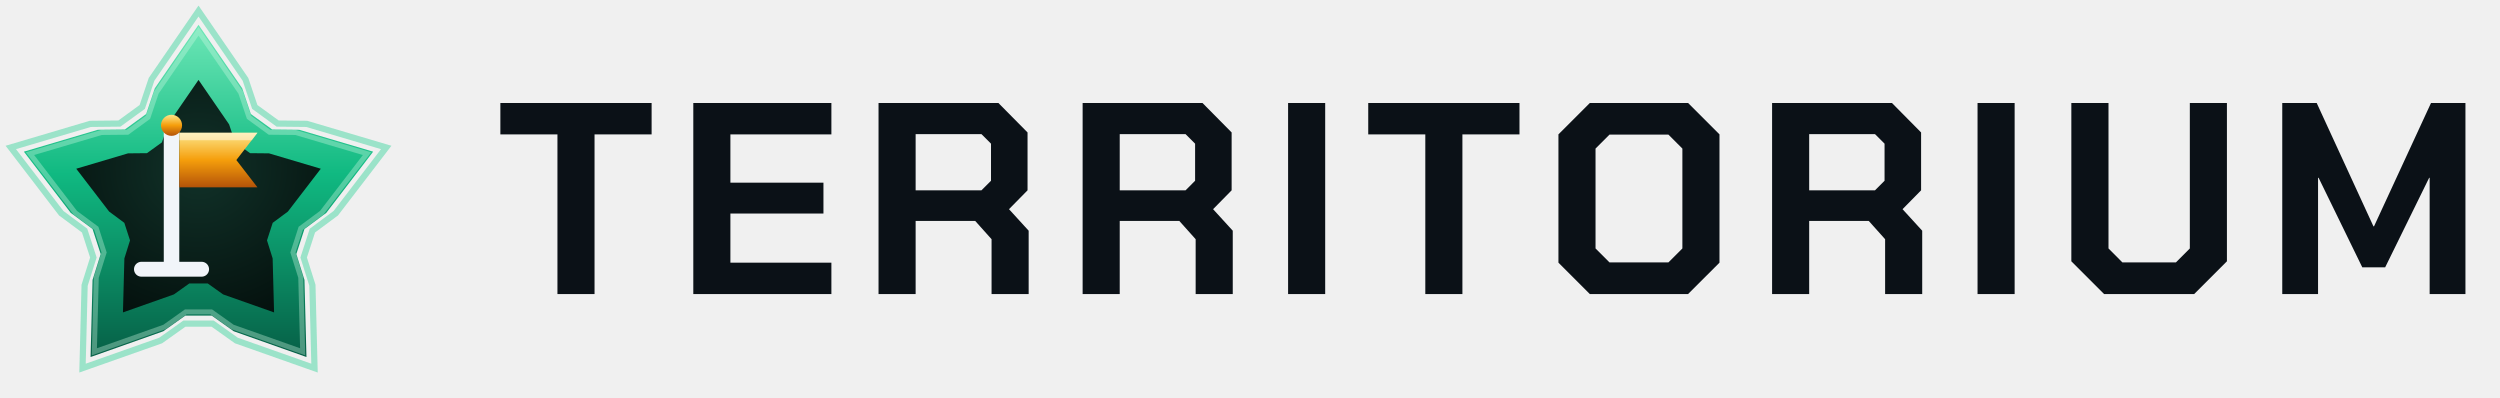
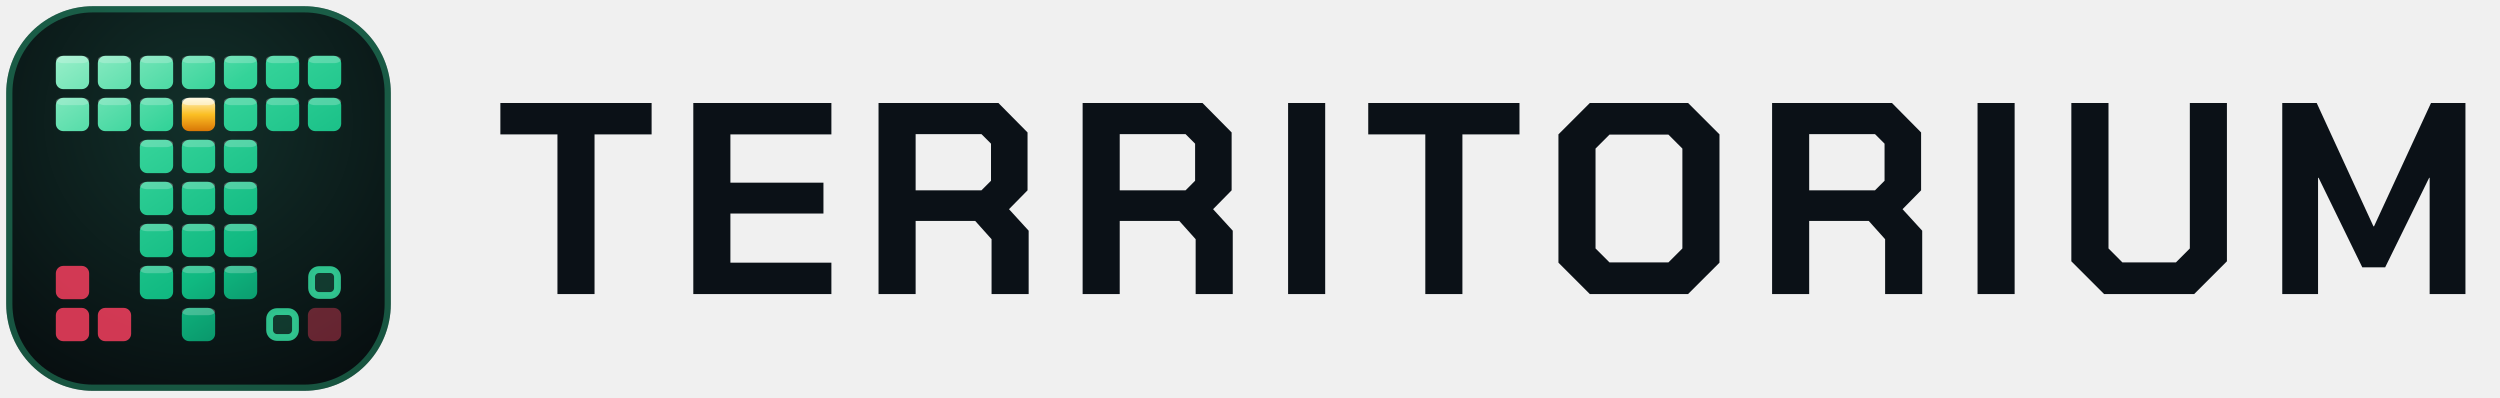
<svg xmlns="http://www.w3.org/2000/svg" viewBox="0 0 403 64">
  <defs>
-     <linearGradient id="dg" x1="0" y1="0" x2="0" y2="1">
-       <stop offset="0" stop-color="#6ee7b7" />
-       <stop offset=".45" stop-color="#10b981" />
-       <stop offset="1" stop-color="#065f46" />
+     <linearGradient id="d-g" x1="8" y1="6" x2="44" y2="60" gradientUnits="userSpaceOnUse">
+       <stop offset="0" stop-color="#a7f3d0" />
+       <stop offset=".35" stop-color="#34d399" />
+       <stop offset=".7" stop-color="#10b981" />
+       <stop offset="1" stop-color="#047857" />
    </linearGradient>
-     <linearGradient id="da" x1="0" y1="0" x2="0" y2="1">
-       <stop offset="0" stop-color="#fde68a" />
-       <stop offset=".5" stop-color="#f59e0b" />
-       <stop offset="1" stop-color="#b45309" />
+     <linearGradient id="d-a" x1="0" y1="0" x2="0" y2="1">
+       <stop offset="0" stop-color="#fef3c7" />
+       <stop offset=".5" stop-color="#fbbf24" />
+       <stop offset="1" stop-color="#d97706" />
    </linearGradient>
-     <radialGradient id="di" cx=".5" cy=".38" r=".7">
-       <stop offset="0" stop-color="#113229" />
-       <stop offset="1" stop-color="#04100d" />
+     <radialGradient id="d-bg" cx=".5" cy=".3" r=".8">
+       <stop offset="0" stop-color="#12302a" />
+       <stop offset="1" stop-color="#070d0f" />
    </radialGradient>
  </defs>
-   <path d="M22.93 17.24L24.43 12.79L32.00 1.78L39.57 12.79L41.07 17.24L44.76 19.92L49.45 19.97L62.26 23.77L54.13 34.37L50.36 37.17L48.95 41.51L50.36 45.98L50.70 59.34L38.10 54.89L34.28 52.17L29.72 52.17L25.90 54.89L13.30 59.34L13.64 45.98L15.05 41.51L13.64 37.17L9.87 34.37L1.74 23.77L14.55 19.97L19.24 19.92Z" fill="none" stroke="#34d399" stroke-opacity=".45" stroke-width="1" />
-   <path d="M23.56 18.38L24.95 14.24L32.00 4.00L39.05 14.24L40.44 18.38L43.87 20.87L48.23 20.92L60.15 24.45L52.59 34.32L49.08 36.92L47.77 40.95L49.08 45.12L49.40 57.55L37.68 53.40L34.12 50.87L29.88 50.87L26.32 53.40L14.60 57.55L14.92 45.12L16.23 40.95L14.92 36.92L11.41 34.32L3.85 24.45L15.77 20.92L20.13 20.87Z" fill="url(#dg)" />
-   <path d="M23.86 18.91L25.20 14.92L32.00 5.04L38.80 14.92L40.14 18.91L43.45 21.32L47.66 21.36L59.17 24.77L51.87 34.29L48.48 36.80L47.22 40.70L48.48 44.72L48.79 56.71L37.48 52.71L34.05 50.27L29.95 50.27L26.52 52.71L15.21 56.71L15.52 44.72L16.78 40.70L15.52 36.80L12.13 34.29L4.83 24.77L16.34 21.36L20.55 21.32Z" fill="none" stroke="#d1fae5" stroke-opacity=".35" stroke-width=".8" />
-   <path d="M26.10 22.95L27.07 20.05L32.00 12.88L36.93 20.05L37.90 22.95L40.31 24.69L43.36 24.72L51.71 27.20L46.41 34.10L43.96 35.92L43.04 38.75L43.95 41.66L44.18 50.36L35.97 47.46L33.48 45.69L30.52 45.69L28.03 47.46L19.82 50.36L20.05 41.66L20.96 38.75L20.04 35.92L17.59 34.10L12.29 27.20L20.64 24.72L23.69 24.69Z" fill="url(#di)" />
-   <path d="M26.4 20.5h2.5v22.5h-2.5z" fill="#f1f5f9" />
-   <circle cx="27.65" cy="20.2" r="1.7" fill="url(#da)" />
-   <path d="M28.9 21.4h12.6l-3.4 4.4 3.4 4.4H28.9z" fill="url(#da)" />
-   <path d="M28.9 21.4h12.6l-.9 1.2H28.9z" fill="#fff" fill-opacity=".45" />
-   <path d="M22.8 43.4h9.7" stroke="#f1f5f9" stroke-width="2.4" stroke-linecap="round" />
+   <rect x="1" y="1" width="62" height="62" rx="14" fill="url(#d-bg)" />
+   <rect x="1.5" y="1.5" width="61" height="61" rx="13.5" fill="none" stroke="#34d399" stroke-opacity=".35" />
+   <rect x="9" y="9" width="5.37" height="5.37" rx="1.2" fill="url(#d-g)" />
+   <rect x="9" y="9" width="5.37" height="1.18" rx="1.2" fill="#fff" fill-opacity="0.22" />
+   <rect x="15.77" y="9" width="5.37" height="5.37" rx="1.2" fill="url(#d-g)" />
+   <rect x="15.77" y="9" width="5.37" height="1.18" rx="1.2" fill="#fff" fill-opacity="0.22" />
+   <rect x="22.54" y="9" width="5.37" height="5.37" rx="1.2" fill="url(#d-g)" />
+   <rect x="22.54" y="9" width="5.37" height="1.18" rx="1.2" fill="#fff" fill-opacity="0.22" />
+   <rect x="29.31" y="9" width="5.37" height="5.37" rx="1.2" fill="url(#d-g)" />
+   <rect x="29.31" y="9" width="5.37" height="1.18" rx="1.2" fill="#fff" fill-opacity="0.22" />
+   <rect x="36.09" y="9" width="5.37" height="5.37" rx="1.2" fill="url(#d-g)" />
+   <rect x="36.09" y="9" width="5.37" height="1.18" rx="1.2" fill="#fff" fill-opacity="0.22" />
+   <rect x="42.86" y="9" width="5.37" height="5.37" rx="1.2" fill="url(#d-g)" />
+   <rect x="42.86" y="9" width="5.37" height="1.18" rx="1.2" fill="#fff" fill-opacity="0.22" />
+   <rect x="49.63" y="9" width="5.37" height="5.37" rx="1.2" fill="url(#d-g)" />
+   <rect x="49.63" y="9" width="5.37" height="1.18" rx="1.2" fill="#fff" fill-opacity="0.22" />
+   <rect x="9" y="15.77" width="5.37" height="5.37" rx="1.2" fill="url(#d-g)" />
+   <rect x="9" y="15.77" width="5.37" height="1.18" rx="1.2" fill="#fff" fill-opacity="0.22" />
+   <rect x="15.77" y="15.77" width="5.37" height="5.37" rx="1.2" fill="url(#d-g)" />
+   <rect x="15.77" y="15.77" width="5.37" height="1.18" rx="1.2" fill="#fff" fill-opacity="0.22" />
+   <rect x="22.54" y="15.77" width="5.37" height="5.37" rx="1.2" fill="url(#d-g)" />
+   <rect x="22.54" y="15.77" width="5.37" height="1.18" rx="1.2" fill="#fff" fill-opacity="0.22" />
+   <rect x="29.31" y="15.77" width="5.37" height="5.37" rx="1.2" fill="url(#d-a)" />
+   <rect x="29.31" y="15.77" width="5.37" height="1.18" rx="1.2" fill="#fff" fill-opacity="0.5" />
+   <rect x="36.09" y="15.77" width="5.37" height="5.37" rx="1.2" fill="url(#d-g)" />
+   <rect x="36.09" y="15.77" width="5.37" height="1.18" rx="1.2" fill="#fff" fill-opacity="0.22" />
+   <rect x="42.86" y="15.77" width="5.37" height="5.37" rx="1.2" fill="url(#d-g)" />
+   <rect x="42.86" y="15.77" width="5.37" height="1.18" rx="1.2" fill="#fff" fill-opacity="0.22" />
+   <rect x="49.63" y="15.77" width="5.37" height="5.37" rx="1.2" fill="url(#d-g)" />
+   <rect x="49.63" y="15.77" width="5.37" height="1.18" rx="1.2" fill="#fff" fill-opacity="0.22" />
+   <rect x="22.54" y="22.54" width="5.37" height="5.37" rx="1.2" fill="url(#d-g)" />
+   <rect x="22.54" y="22.54" width="5.37" height="1.18" rx="1.2" fill="#fff" fill-opacity="0.22" />
+   <rect x="29.31" y="22.54" width="5.37" height="5.37" rx="1.2" fill="url(#d-g)" />
+   <rect x="29.31" y="22.54" width="5.37" height="1.18" rx="1.2" fill="#fff" fill-opacity="0.22" />
+   <rect x="36.09" y="22.54" width="5.37" height="5.37" rx="1.2" fill="url(#d-g)" />
+   <rect x="36.09" y="22.54" width="5.37" height="1.18" rx="1.2" fill="#fff" fill-opacity="0.22" />
+   <rect x="22.54" y="29.31" width="5.37" height="5.37" rx="1.2" fill="url(#d-g)" />
+   <rect x="22.54" y="29.31" width="5.37" height="1.18" rx="1.2" fill="#fff" fill-opacity="0.22" />
+   <rect x="29.31" y="29.31" width="5.37" height="5.37" rx="1.2" fill="url(#d-g)" />
+   <rect x="29.31" y="29.31" width="5.37" height="1.18" rx="1.2" fill="#fff" fill-opacity="0.22" />
+   <rect x="36.09" y="29.31" width="5.37" height="5.37" rx="1.2" fill="url(#d-g)" />
+   <rect x="36.09" y="29.31" width="5.37" height="1.18" rx="1.2" fill="#fff" fill-opacity="0.22" />
+   <rect x="22.54" y="36.09" width="5.37" height="5.37" rx="1.2" fill="url(#d-g)" />
+   <rect x="22.54" y="36.09" width="5.37" height="1.18" rx="1.2" fill="#fff" fill-opacity="0.22" />
+   <rect x="29.31" y="36.09" width="5.37" height="5.37" rx="1.2" fill="url(#d-g)" />
+   <rect x="29.31" y="36.09" width="5.37" height="1.18" rx="1.2" fill="#fff" fill-opacity="0.22" />
+   <rect x="36.09" y="36.09" width="5.37" height="5.37" rx="1.2" fill="url(#d-g)" />
+   <rect x="36.09" y="36.09" width="5.37" height="1.18" rx="1.2" fill="#fff" fill-opacity="0.22" />
+   <rect x="9" y="42.86" width="5.37" height="5.37" rx="1.2" fill="#f43f5e" fill-opacity="0.85" />
+   <rect x="22.54" y="42.86" width="5.37" height="5.37" rx="1.2" fill="url(#d-g)" />
+   <rect x="22.54" y="42.86" width="5.37" height="1.18" rx="1.2" fill="#fff" fill-opacity="0.22" />
+   <rect x="29.31" y="42.86" width="5.37" height="5.37" rx="1.2" fill="url(#d-g)" />
+   <rect x="29.31" y="42.86" width="5.37" height="1.18" rx="1.2" fill="#fff" fill-opacity="0.22" />
+   <rect x="36.09" y="42.86" width="5.37" height="5.37" rx="1.2" fill="url(#d-g)" />
+   <rect x="36.09" y="42.86" width="5.37" height="1.18" rx="1.2" fill="#fff" fill-opacity="0.22" />
+   <rect x="50.23" y="43.46" width="4.17" height="4.17" rx="1.2" fill="#34d399" fill-opacity="0.18" stroke="#34d399" stroke-opacity="0.9" stroke-width="1.1" />
+   <rect x="9" y="49.63" width="5.37" height="5.37" rx="1.2" fill="#f43f5e" fill-opacity="0.85" />
+   <rect x="15.77" y="49.63" width="5.37" height="5.37" rx="1.2" fill="#f43f5e" fill-opacity="0.85" />
+   <rect x="29.31" y="49.63" width="5.37" height="5.37" rx="1.2" fill="url(#d-g)" />
+   <rect x="29.31" y="49.63" width="5.37" height="1.18" rx="1.2" fill="#fff" fill-opacity="0.22" />
+   <rect x="43.46" y="50.23" width="4.17" height="4.17" rx="1.2" fill="#34d399" fill-opacity="0.18" stroke="#34d399" stroke-opacity="0.9" stroke-width="1.1" />
+   <rect x="49.63" y="49.63" width="5.37" height="5.37" rx="1.2" fill="#f43f5e" fill-opacity="0.4" />
  <g transform="translate(80 47.40)" fill="#0b1117">
    <path d="M9.86 0L9.86-25.74L0.66-25.74L0.66-30.80L25.04-30.80L25.04-25.74L15.84-25.74L15.84 0M31.76 0L31.76-30.80L54.02-30.80L54.02-25.74L37.74-25.74L37.74-17.95L52.74-17.95L52.74-12.98L37.74-12.98L37.74-5.06L54.02-5.06L54.02 0M82.65-13.68L85.82-10.21L85.82 0L79.84 0L79.84-8.84L77.20-11.79L67.60-11.79L67.60 0L61.62 0L61.62-30.80L80.94-30.80L85.64-26.05L85.64-16.72L82.65-13.68M67.60-25.78L67.60-16.72L78.21-16.72L79.75-18.26L79.75-24.24L78.21-25.78M115.55-13.68L118.72-10.21L118.72 0L112.74 0L112.74-8.84L110.10-11.79L100.50-11.79L100.50 0L94.52 0L94.52-30.80L113.84-30.80L118.54-26.05L118.54-16.72L115.55-13.68M100.50-25.78L100.50-16.72L111.11-16.72L112.65-18.26L112.65-24.24L111.11-25.78M127.64 0L127.64-30.80L133.62-30.80L133.62 0M149.76 0L149.76-25.74L140.56-25.74L140.56-30.80L164.94-30.80L164.94-25.74L155.74-25.74L155.74 0M176.28 0L171.22-5.06L171.22-25.74L176.28-30.80L192.12-30.80L197.18-25.74L197.18-5.06L192.12 0L176.28 0M179.45-5.10L188.95-5.10L191.20-7.35L191.20-23.45L188.95-25.70L179.45-25.70L177.20-23.45L177.20-7.35M226.69-13.68L229.86-10.21L229.86 0L223.88 0L223.88-8.84L221.24-11.79L211.64-11.79L211.64 0L205.66 0L205.66-30.80L224.98-30.80L229.68-26.05L229.68-16.72L226.69-13.68M211.64-25.78L211.64-16.72L222.25-16.72L223.79-18.26L223.79-24.24L222.25-25.78M238.78 0L238.78-30.80L244.76-30.80L244.76 0M259.18 0L253.90-5.28L253.90-30.80L259.89-30.80L259.89-7.35L262.13-5.10L270.76-5.10L273-7.35L273-30.80L278.98-30.80L278.98-5.28L273.70 0M287.90 0L287.90-30.80L293.45-30.80L302.60-10.91L302.69-10.91L311.88-30.80L317.43-30.80L317.43 0L311.66 0L311.66-18.74L311.58-18.74L304.49-4.31L300.80-4.31L293.76-18.74L293.67-18.74L293.67 0" />
  </g>
</svg>
